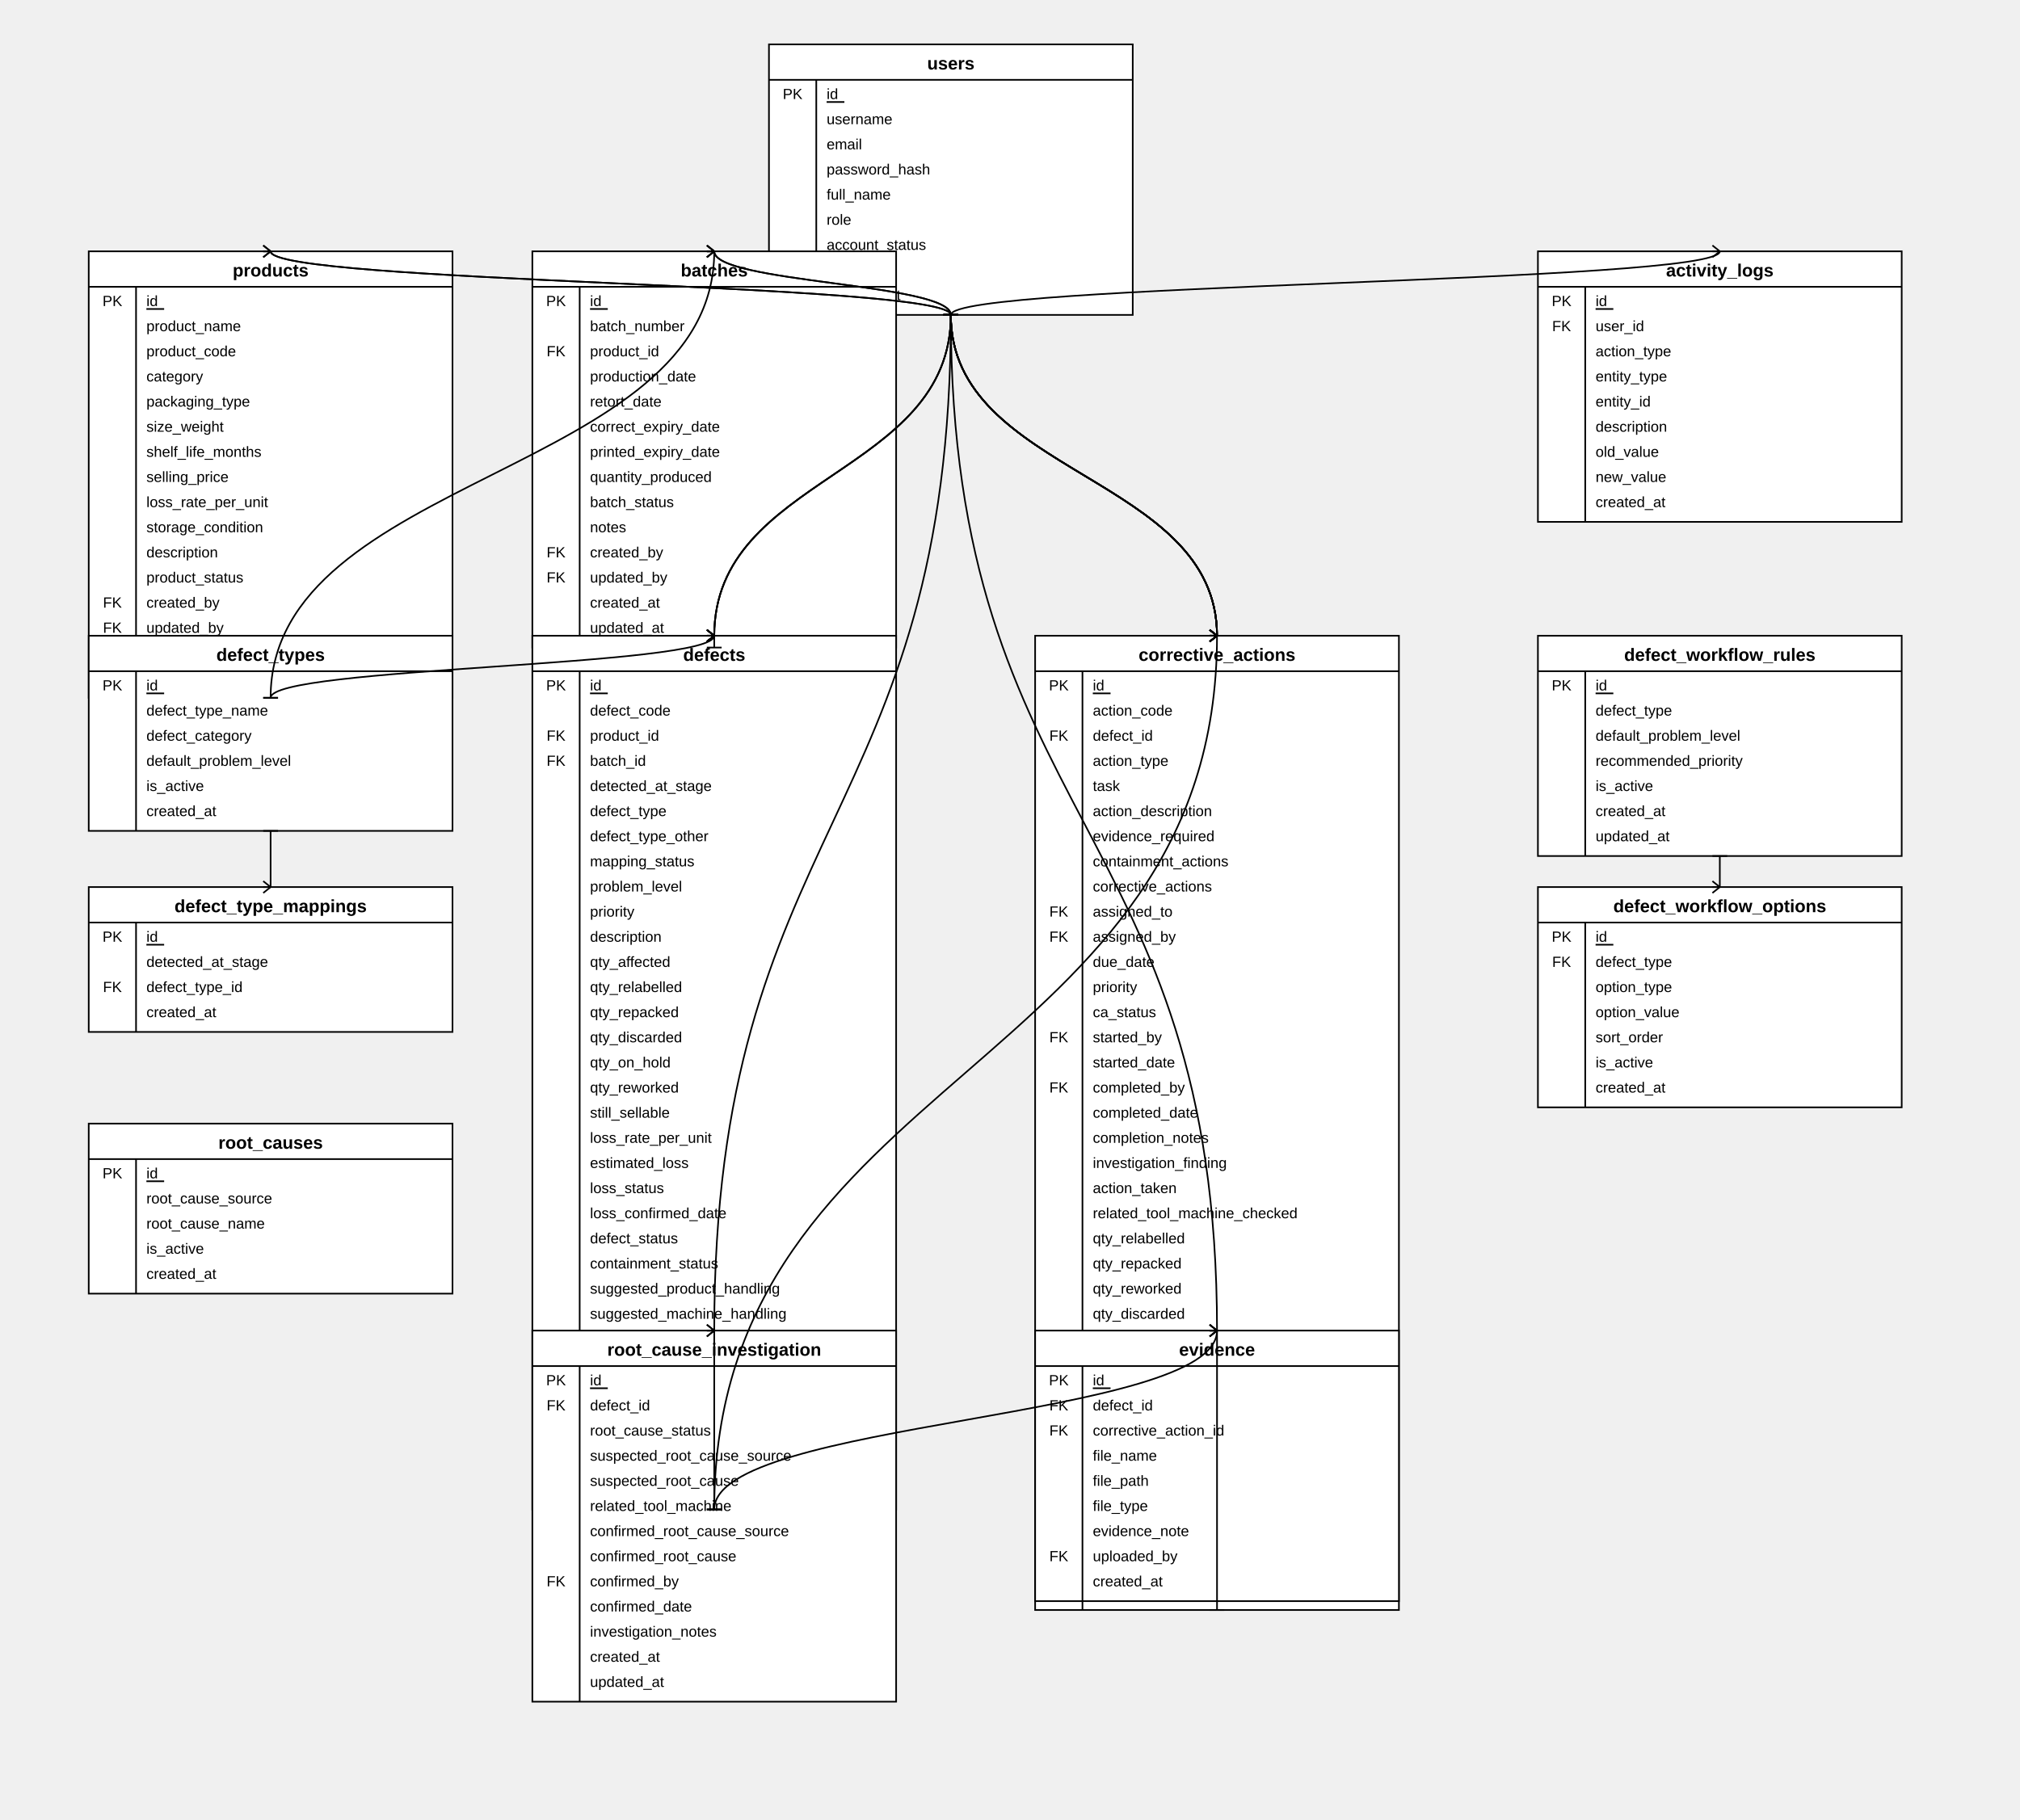
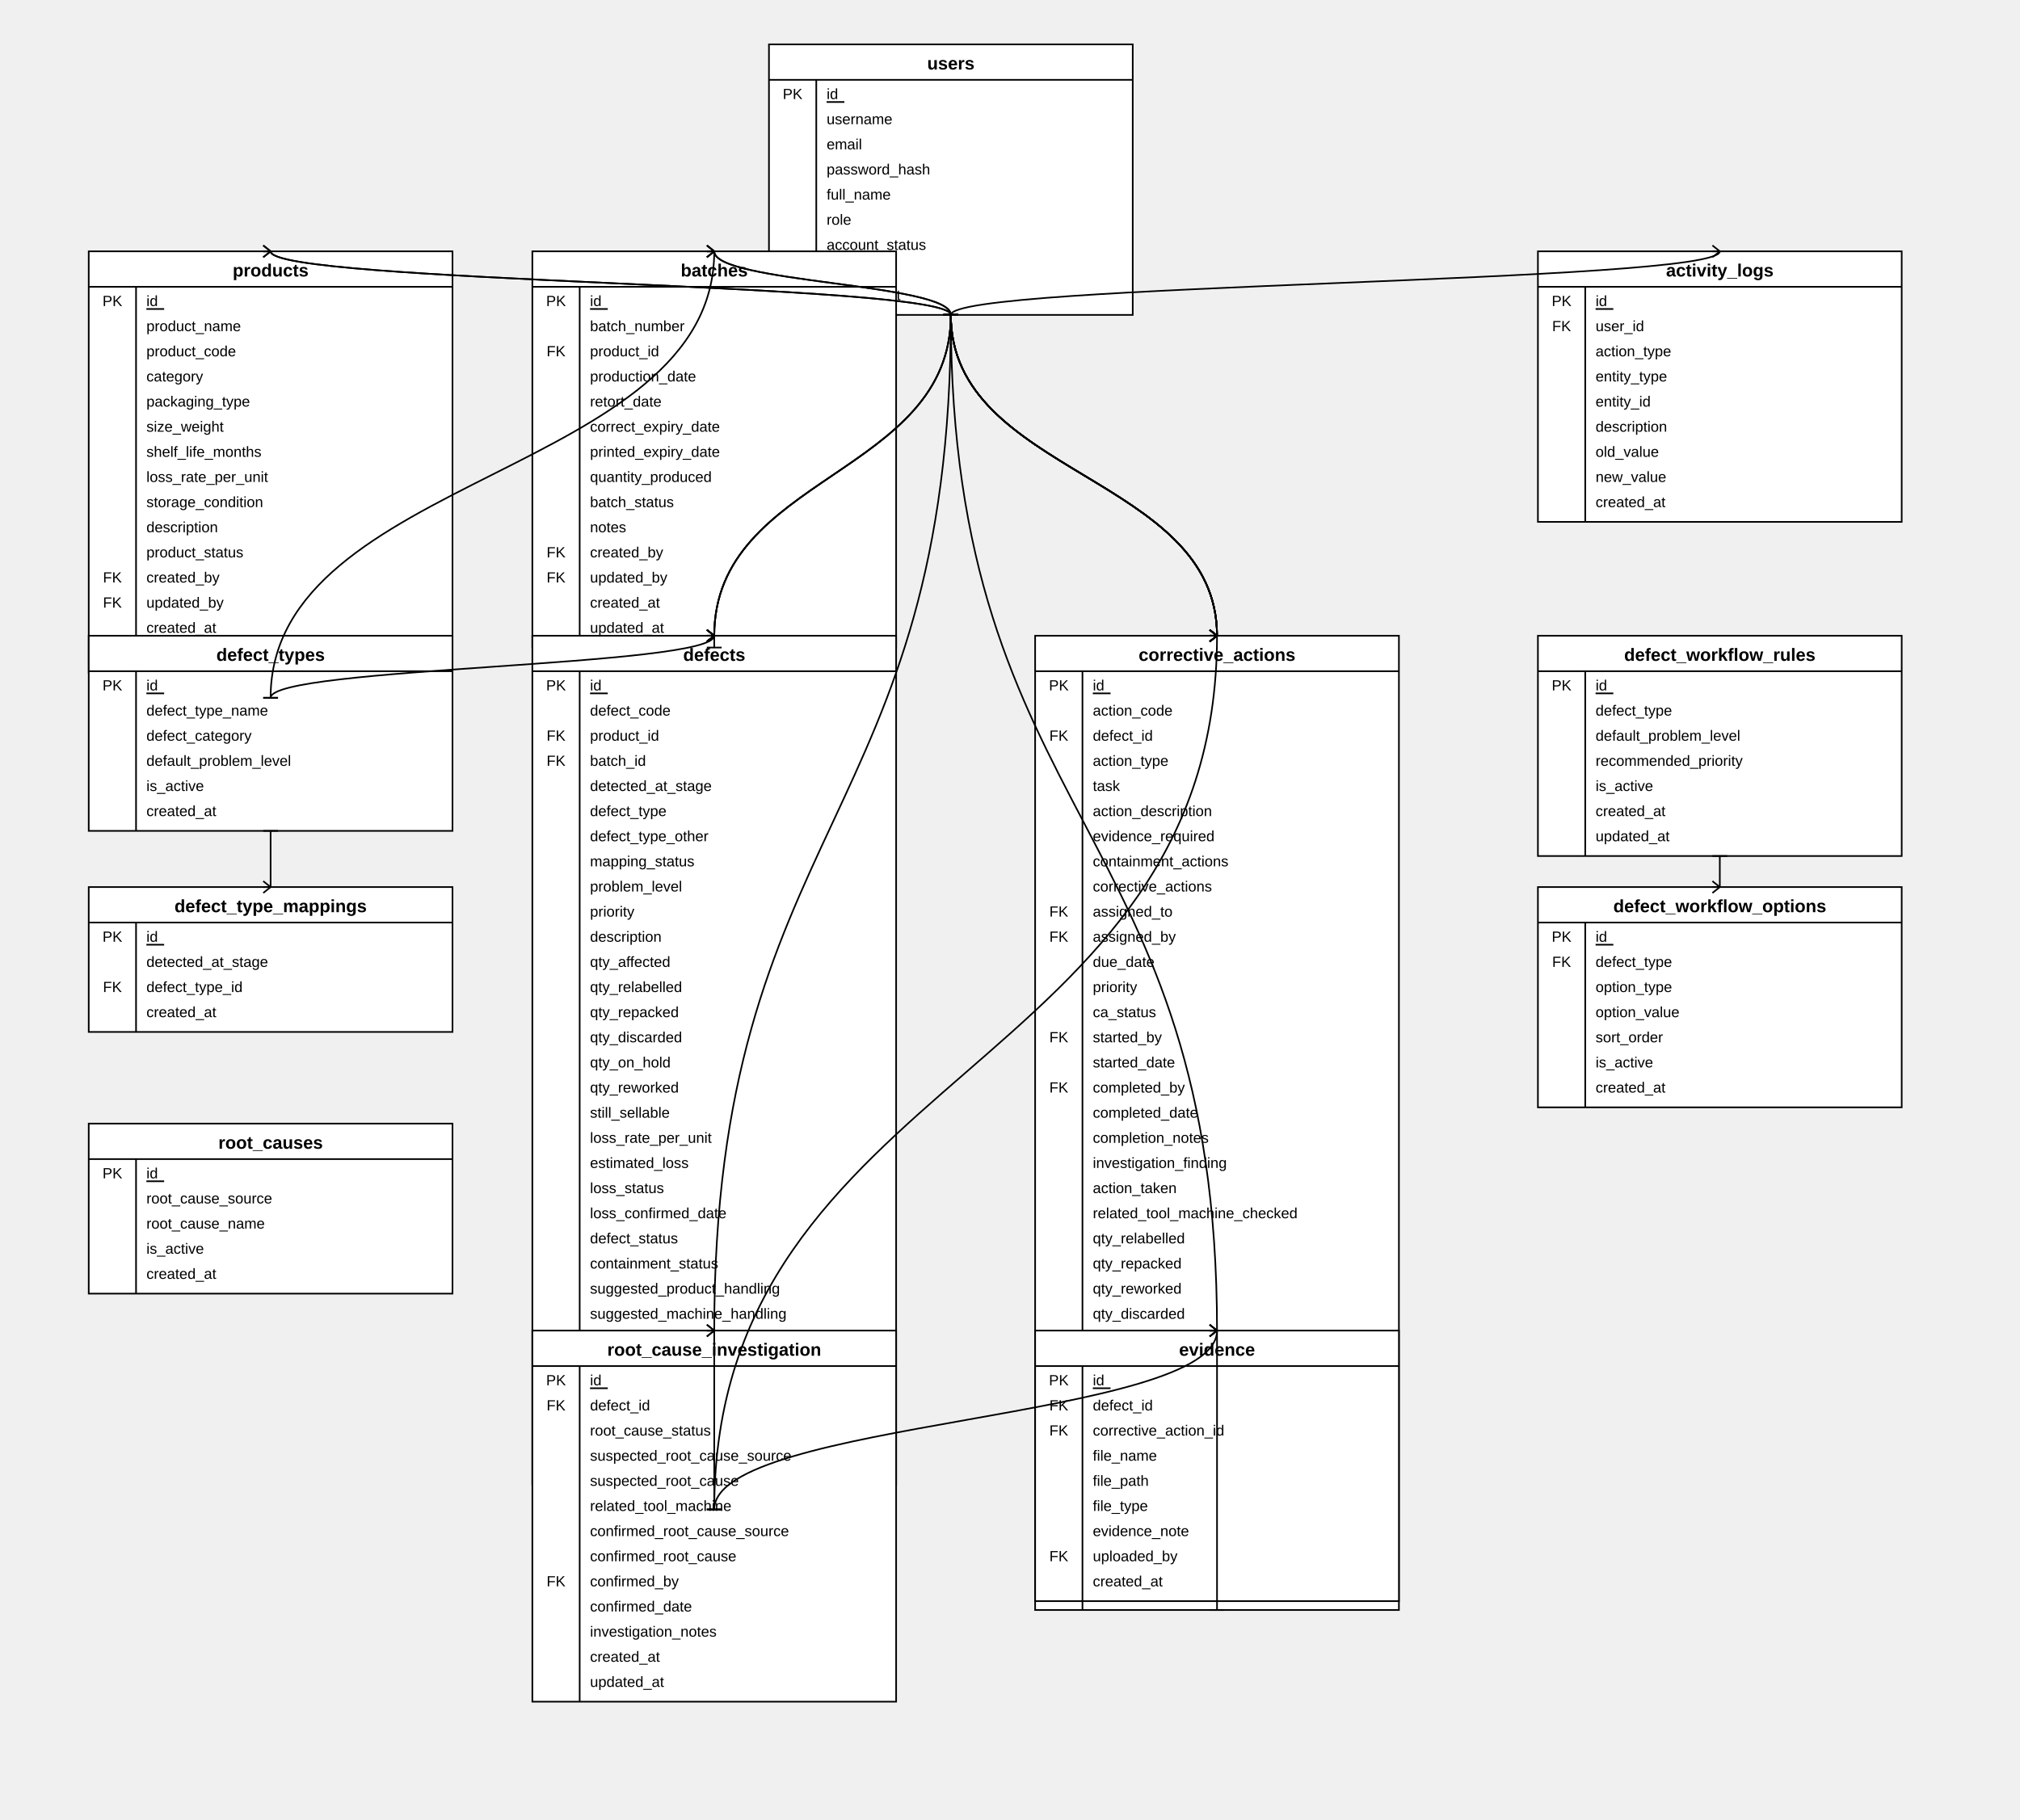
<svg xmlns="http://www.w3.org/2000/svg" width="1366" height="1231" viewBox="0 0 1366 1231" role="img" aria-label="QDTS Full ERD from schema.sql">
  <defs>
    <style>
      .title { font-family: Arial, Helvetica, sans-serif; font-size: 12px; font-weight: bold; fill: #000; text-anchor: middle; }
      .key { font-family: Arial, Helvetica, sans-serif; font-size: 10px; fill: #000; text-anchor: middle; }
      .attr { font-family: Arial, Helvetica, sans-serif; font-size: 10px; fill: #000; text-anchor: start; }
      .box { fill: #fff; stroke: #000; stroke-width: 1.1; }
      .line { fill: none; stroke: #000; stroke-width: 1.1; }
    </style>
  </defs>
  <g id="users">
    <rect class="box" x="520" y="30" width="246" height="183" />
    <line class="line" x1="520" y1="54" x2="766" y2="54" />
    <line class="line" x1="552" y1="54" x2="552" y2="213" />
    <text class="title" x="643" y="47">users</text>
    <text class="key" x="536" y="67">PK</text>
    <text class="attr" x="559" y="67">id</text>
    <line class="line" x1="559" y1="69" x2="571" y2="69" />
    <text class="key" x="536" y="84" />
    <text class="attr" x="559" y="84">username</text>
    <text class="key" x="536" y="101" />
    <text class="attr" x="559" y="101">email</text>
    <text class="key" x="536" y="118" />
    <text class="attr" x="559" y="118">password_hash</text>
    <text class="key" x="536" y="135" />
    <text class="attr" x="559" y="135">full_name</text>
    <text class="key" x="536" y="152" />
    <text class="attr" x="559" y="152">role</text>
    <text class="key" x="536" y="169" />
    <text class="attr" x="559" y="169">account_status</text>
    <text class="key" x="536" y="186" />
    <text class="attr" x="559" y="186">created_at</text>
    <text class="key" x="536" y="203" />
    <text class="attr" x="559" y="203">updated_at</text>
  </g>
  <g id="products">
-     <rect class="box" x="60" y="170" width="246" height="302" />
+     <rect class="box" x="60" y="170" width="246" height="285" />
    <line class="line" x1="60" y1="194" x2="306" y2="194" />
-     <line class="line" x1="92" y1="194" x2="92" y2="472" />
+     <line class="line" x1="92" y1="194" x2="92" y2="455" />
    <text class="title" x="183" y="187">products</text>
    <text class="key" x="76" y="207">PK</text>
    <text class="attr" x="99" y="207">id</text>
    <line class="line" x1="99" y1="209" x2="111" y2="209" />
    <text class="key" x="76" y="224" />
    <text class="attr" x="99" y="224">product_name</text>
    <text class="key" x="76" y="241" />
    <text class="attr" x="99" y="241">product_code</text>
    <text class="key" x="76" y="258" />
    <text class="attr" x="99" y="258">category</text>
    <text class="key" x="76" y="275" />
    <text class="attr" x="99" y="275">packaging_type</text>
    <text class="key" x="76" y="292" />
    <text class="attr" x="99" y="292">size_weight</text>
    <text class="key" x="76" y="309" />
    <text class="attr" x="99" y="309">shelf_life_months</text>
    <text class="key" x="76" y="326" />
-     <text class="attr" x="99" y="326">selling_price</text>
+     <text class="attr" x="99" y="326">loss_rate_per_unit</text>
    <text class="key" x="76" y="343" />
-     <text class="attr" x="99" y="343">loss_rate_per_unit</text>
+     <text class="attr" x="99" y="343">storage_condition</text>
    <text class="key" x="76" y="360" />
-     <text class="attr" x="99" y="360">storage_condition</text>
+     <text class="attr" x="99" y="360">description</text>
    <text class="key" x="76" y="377" />
-     <text class="attr" x="99" y="377">description</text>
-     <text class="key" x="76" y="394" />
-     <text class="attr" x="99" y="394">product_status</text>
+     <text class="attr" x="99" y="377">product_status</text>
+     <text class="key" x="76" y="394">FK</text>
+     <text class="attr" x="99" y="394">created_by</text>
    <text class="key" x="76" y="411">FK</text>
-     <text class="attr" x="99" y="411">created_by</text>
-     <text class="key" x="76" y="428">FK</text>
-     <text class="attr" x="99" y="428">updated_by</text>
+     <text class="attr" x="99" y="411">updated_by</text>
+     <text class="key" x="76" y="428" />
+     <text class="attr" x="99" y="428">created_at</text>
    <text class="key" x="76" y="445" />
-     <text class="attr" x="99" y="445">created_at</text>
-     <text class="key" x="76" y="462" />
-     <text class="attr" x="99" y="462">updated_at</text>
+     <text class="attr" x="99" y="445">updated_at</text>
  </g>
  <g id="batches">
    <rect class="box" x="360" y="170" width="246" height="268" />
    <line class="line" x1="360" y1="194" x2="606" y2="194" />
    <line class="line" x1="392" y1="194" x2="392" y2="438" />
    <text class="title" x="483" y="187">batches</text>
    <text class="key" x="376" y="207">PK</text>
    <text class="attr" x="399" y="207">id</text>
    <line class="line" x1="399" y1="209" x2="411" y2="209" />
    <text class="key" x="376" y="224" />
    <text class="attr" x="399" y="224">batch_number</text>
    <text class="key" x="376" y="241">FK</text>
    <text class="attr" x="399" y="241">product_id</text>
    <text class="key" x="376" y="258" />
    <text class="attr" x="399" y="258">production_date</text>
    <text class="key" x="376" y="275" />
    <text class="attr" x="399" y="275">retort_date</text>
    <text class="key" x="376" y="292" />
    <text class="attr" x="399" y="292">correct_expiry_date</text>
    <text class="key" x="376" y="309" />
    <text class="attr" x="399" y="309">printed_expiry_date</text>
    <text class="key" x="376" y="326" />
    <text class="attr" x="399" y="326">quantity_produced</text>
    <text class="key" x="376" y="343" />
    <text class="attr" x="399" y="343">batch_status</text>
    <text class="key" x="376" y="360" />
    <text class="attr" x="399" y="360">notes</text>
    <text class="key" x="376" y="377">FK</text>
    <text class="attr" x="399" y="377">created_by</text>
    <text class="key" x="376" y="394">FK</text>
    <text class="attr" x="399" y="394">updated_by</text>
    <text class="key" x="376" y="411" />
    <text class="attr" x="399" y="411">created_at</text>
    <text class="key" x="376" y="428" />
    <text class="attr" x="399" y="428">updated_at</text>
  </g>
  <g id="defect_types">
    <rect class="box" x="60" y="430" width="246" height="132" />
    <line class="line" x1="60" y1="454" x2="306" y2="454" />
    <line class="line" x1="92" y1="454" x2="92" y2="562" />
    <text class="title" x="183" y="447">defect_types</text>
    <text class="key" x="76" y="467">PK</text>
    <text class="attr" x="99" y="467">id</text>
    <line class="line" x1="99" y1="469" x2="111" y2="469" />
    <text class="key" x="76" y="484" />
    <text class="attr" x="99" y="484">defect_type_name</text>
    <text class="key" x="76" y="501" />
    <text class="attr" x="99" y="501">defect_category</text>
    <text class="key" x="76" y="518" />
    <text class="attr" x="99" y="518">default_problem_level</text>
    <text class="key" x="76" y="535" />
    <text class="attr" x="99" y="535">is_active</text>
    <text class="key" x="76" y="552" />
    <text class="attr" x="99" y="552">created_at</text>
  </g>
  <g id="defect_type_mappings">
    <rect class="box" x="60" y="600" width="246" height="98" />
    <line class="line" x1="60" y1="624" x2="306" y2="624" />
    <line class="line" x1="92" y1="624" x2="92" y2="698" />
    <text class="title" x="183" y="617">defect_type_mappings</text>
    <text class="key" x="76" y="637">PK</text>
    <text class="attr" x="99" y="637">id</text>
    <line class="line" x1="99" y1="639" x2="111" y2="639" />
    <text class="key" x="76" y="654" />
    <text class="attr" x="99" y="654">detected_at_stage</text>
    <text class="key" x="76" y="671">FK</text>
    <text class="attr" x="99" y="671">defect_type_id</text>
    <text class="key" x="76" y="688" />
    <text class="attr" x="99" y="688">created_at</text>
  </g>
  <g id="root_causes">
    <rect class="box" x="60" y="760" width="246" height="115" />
    <line class="line" x1="60" y1="784" x2="306" y2="784" />
    <line class="line" x1="92" y1="784" x2="92" y2="875" />
    <text class="title" x="183" y="777">root_causes</text>
    <text class="key" x="76" y="797">PK</text>
    <text class="attr" x="99" y="797">id</text>
    <line class="line" x1="99" y1="799" x2="111" y2="799" />
    <text class="key" x="76" y="814" />
    <text class="attr" x="99" y="814">root_cause_source</text>
    <text class="key" x="76" y="831" />
    <text class="attr" x="99" y="831">root_cause_name</text>
    <text class="key" x="76" y="848" />
    <text class="attr" x="99" y="848">is_active</text>
    <text class="key" x="76" y="865" />
    <text class="attr" x="99" y="865">created_at</text>
  </g>
  <g id="defects">
-     <rect class="box" x="360" y="430" width="246" height="591" />
+     <rect class="box" x="360" y="430" width="246" height="574" />
    <line class="line" x1="360" y1="454" x2="606" y2="454" />
-     <line class="line" x1="392" y1="454" x2="392" y2="1021" />
+     <line class="line" x1="392" y1="454" x2="392" y2="1004" />
    <text class="title" x="483" y="447">defects</text>
    <text class="key" x="376" y="467">PK</text>
    <text class="attr" x="399" y="467">id</text>
    <line class="line" x1="399" y1="469" x2="411" y2="469" />
    <text class="key" x="376" y="484" />
    <text class="attr" x="399" y="484">defect_code</text>
    <text class="key" x="376" y="501">FK</text>
    <text class="attr" x="399" y="501">product_id</text>
    <text class="key" x="376" y="518">FK</text>
    <text class="attr" x="399" y="518">batch_id</text>
    <text class="key" x="376" y="535" />
    <text class="attr" x="399" y="535">detected_at_stage</text>
    <text class="key" x="376" y="552" />
    <text class="attr" x="399" y="552">defect_type</text>
    <text class="key" x="376" y="569" />
    <text class="attr" x="399" y="569">defect_type_other</text>
    <text class="key" x="376" y="586" />
    <text class="attr" x="399" y="586">mapping_status</text>
    <text class="key" x="376" y="603" />
    <text class="attr" x="399" y="603">problem_level</text>
    <text class="key" x="376" y="620" />
    <text class="attr" x="399" y="620">priority</text>
    <text class="key" x="376" y="637" />
    <text class="attr" x="399" y="637">description</text>
    <text class="key" x="376" y="654" />
    <text class="attr" x="399" y="654">qty_affected</text>
    <text class="key" x="376" y="671" />
    <text class="attr" x="399" y="671">qty_relabelled</text>
    <text class="key" x="376" y="688" />
    <text class="attr" x="399" y="688">qty_repacked</text>
    <text class="key" x="376" y="705" />
    <text class="attr" x="399" y="705">qty_discarded</text>
    <text class="key" x="376" y="722" />
    <text class="attr" x="399" y="722">qty_on_hold</text>
    <text class="key" x="376" y="739" />
    <text class="attr" x="399" y="739">qty_reworked</text>
    <text class="key" x="376" y="756" />
    <text class="attr" x="399" y="756">still_sellable</text>
    <text class="key" x="376" y="773" />
    <text class="attr" x="399" y="773">loss_rate_per_unit</text>
    <text class="key" x="376" y="790" />
    <text class="attr" x="399" y="790">estimated_loss</text>
    <text class="key" x="376" y="807" />
    <text class="attr" x="399" y="807">loss_status</text>
    <text class="key" x="376" y="824" />
    <text class="attr" x="399" y="824">loss_confirmed_date</text>
    <text class="key" x="376" y="841" />
    <text class="attr" x="399" y="841">defect_status</text>
    <text class="key" x="376" y="858" />
    <text class="attr" x="399" y="858">containment_status</text>
    <text class="key" x="376" y="875" />
    <text class="attr" x="399" y="875">suggested_product_handling</text>
    <text class="key" x="376" y="892" />
    <text class="attr" x="399" y="892">suggested_machine_handling</text>
-     <text class="key" x="376" y="909" />
-     <text class="attr" x="399" y="909">handling_notes</text>
+     <text class="key" x="376" y="909">FK</text>
+     <text class="attr" x="399" y="909">created_by</text>
    <text class="key" x="376" y="926">FK</text>
-     <text class="attr" x="399" y="926">created_by</text>
+     <text class="attr" x="399" y="926">updated_by</text>
    <text class="key" x="376" y="943">FK</text>
-     <text class="attr" x="399" y="943">updated_by</text>
-     <text class="key" x="376" y="960">FK</text>
-     <text class="attr" x="399" y="960">closed_by</text>
+     <text class="attr" x="399" y="943">closed_by</text>
+     <text class="key" x="376" y="960" />
+     <text class="attr" x="399" y="960">created_at</text>
    <text class="key" x="376" y="977" />
-     <text class="attr" x="399" y="977">created_at</text>
+     <text class="attr" x="399" y="977">updated_at</text>
    <text class="key" x="376" y="994" />
-     <text class="attr" x="399" y="994">updated_at</text>
-     <text class="key" x="376" y="1011" />
-     <text class="attr" x="399" y="1011">closed_at</text>
+     <text class="attr" x="399" y="994">closed_at</text>
  </g>
  <g id="root_cause_investigation">
    <rect class="box" x="360" y="900" width="246" height="251" />
    <line class="line" x1="360" y1="924" x2="606" y2="924" />
    <line class="line" x1="392" y1="924" x2="392" y2="1151" />
    <text class="title" x="483" y="917">root_cause_investigation</text>
    <text class="key" x="376" y="937">PK</text>
    <text class="attr" x="399" y="937">id</text>
    <line class="line" x1="399" y1="939" x2="411" y2="939" />
    <text class="key" x="376" y="954">FK</text>
    <text class="attr" x="399" y="954">defect_id</text>
    <text class="key" x="376" y="971" />
    <text class="attr" x="399" y="971">root_cause_status</text>
    <text class="key" x="376" y="988" />
    <text class="attr" x="399" y="988">suspected_root_cause_source</text>
    <text class="key" x="376" y="1005" />
    <text class="attr" x="399" y="1005">suspected_root_cause</text>
    <text class="key" x="376" y="1022" />
    <text class="attr" x="399" y="1022">related_tool_machine</text>
    <text class="key" x="376" y="1039" />
    <text class="attr" x="399" y="1039">confirmed_root_cause_source</text>
    <text class="key" x="376" y="1056" />
    <text class="attr" x="399" y="1056">confirmed_root_cause</text>
    <text class="key" x="376" y="1073">FK</text>
    <text class="attr" x="399" y="1073">confirmed_by</text>
    <text class="key" x="376" y="1090" />
    <text class="attr" x="399" y="1090">confirmed_date</text>
    <text class="key" x="376" y="1107" />
    <text class="attr" x="399" y="1107">investigation_notes</text>
    <text class="key" x="376" y="1124" />
    <text class="attr" x="399" y="1124">created_at</text>
    <text class="key" x="376" y="1141" />
    <text class="attr" x="399" y="1141">updated_at</text>
  </g>
  <g id="corrective_actions">
    <rect class="box" x="700" y="430" width="246" height="659" />
    <line class="line" x1="700" y1="454" x2="946" y2="454" />
    <line class="line" x1="732" y1="454" x2="732" y2="1089" />
    <text class="title" x="823" y="447">corrective_actions</text>
    <text class="key" x="716" y="467">PK</text>
    <text class="attr" x="739" y="467">id</text>
    <line class="line" x1="739" y1="469" x2="751" y2="469" />
    <text class="key" x="716" y="484" />
    <text class="attr" x="739" y="484">action_code</text>
    <text class="key" x="716" y="501">FK</text>
    <text class="attr" x="739" y="501">defect_id</text>
    <text class="key" x="716" y="518" />
    <text class="attr" x="739" y="518">action_type</text>
    <text class="key" x="716" y="535" />
    <text class="attr" x="739" y="535">task</text>
    <text class="key" x="716" y="552" />
    <text class="attr" x="739" y="552">action_description</text>
    <text class="key" x="716" y="569" />
    <text class="attr" x="739" y="569">evidence_required</text>
    <text class="key" x="716" y="586" />
    <text class="attr" x="739" y="586">containment_actions</text>
    <text class="key" x="716" y="603" />
    <text class="attr" x="739" y="603">corrective_actions</text>
    <text class="key" x="716" y="620">FK</text>
    <text class="attr" x="739" y="620">assigned_to</text>
    <text class="key" x="716" y="637">FK</text>
    <text class="attr" x="739" y="637">assigned_by</text>
    <text class="key" x="716" y="654" />
    <text class="attr" x="739" y="654">due_date</text>
    <text class="key" x="716" y="671" />
    <text class="attr" x="739" y="671">priority</text>
    <text class="key" x="716" y="688" />
    <text class="attr" x="739" y="688">ca_status</text>
    <text class="key" x="716" y="705">FK</text>
    <text class="attr" x="739" y="705">started_by</text>
    <text class="key" x="716" y="722" />
    <text class="attr" x="739" y="722">started_date</text>
    <text class="key" x="716" y="739">FK</text>
    <text class="attr" x="739" y="739">completed_by</text>
    <text class="key" x="716" y="756" />
    <text class="attr" x="739" y="756">completed_date</text>
    <text class="key" x="716" y="773" />
    <text class="attr" x="739" y="773">completion_notes</text>
    <text class="key" x="716" y="790" />
    <text class="attr" x="739" y="790">investigation_finding</text>
    <text class="key" x="716" y="807" />
    <text class="attr" x="739" y="807">action_taken</text>
    <text class="key" x="716" y="824" />
    <text class="attr" x="739" y="824">related_tool_machine_checked</text>
    <text class="key" x="716" y="841" />
    <text class="attr" x="739" y="841">qty_relabelled</text>
    <text class="key" x="716" y="858" />
    <text class="attr" x="739" y="858">qty_repacked</text>
    <text class="key" x="716" y="875" />
    <text class="attr" x="739" y="875">qty_reworked</text>
    <text class="key" x="716" y="892" />
    <text class="attr" x="739" y="892">qty_discarded</text>
    <text class="key" x="716" y="909" />
    <text class="attr" x="739" y="909">qty_released</text>
    <text class="key" x="716" y="926" />
    <text class="attr" x="739" y="926">qty_on_hold</text>
    <text class="key" x="716" y="943" />
    <text class="attr" x="739" y="943">calculated_loss</text>
    <text class="key" x="716" y="960">FK</text>
    <text class="attr" x="739" y="960">verified_by</text>
    <text class="key" x="716" y="977" />
    <text class="attr" x="739" y="977">verified_date</text>
    <text class="key" x="716" y="994" />
    <text class="attr" x="739" y="994">verification_notes</text>
    <text class="key" x="716" y="1011">FK</text>
    <text class="attr" x="739" y="1011">rejected_by</text>
    <text class="key" x="716" y="1028" />
    <text class="attr" x="739" y="1028">rejected_date</text>
    <text class="key" x="716" y="1045" />
    <text class="attr" x="739" y="1045">rejection_reason</text>
    <text class="key" x="716" y="1062" />
    <text class="attr" x="739" y="1062">created_at</text>
    <text class="key" x="716" y="1079" />
    <text class="attr" x="739" y="1079">updated_at</text>
  </g>
  <g id="evidence">
    <rect class="box" x="700" y="900" width="246" height="183" />
    <line class="line" x1="700" y1="924" x2="946" y2="924" />
    <line class="line" x1="732" y1="924" x2="732" y2="1083" />
    <text class="title" x="823" y="917">evidence</text>
    <text class="key" x="716" y="937">PK</text>
    <text class="attr" x="739" y="937">id</text>
    <line class="line" x1="739" y1="939" x2="751" y2="939" />
    <text class="key" x="716" y="954">FK</text>
    <text class="attr" x="739" y="954">defect_id</text>
    <text class="key" x="716" y="971">FK</text>
    <text class="attr" x="739" y="971">corrective_action_id</text>
    <text class="key" x="716" y="988" />
    <text class="attr" x="739" y="988">file_name</text>
    <text class="key" x="716" y="1005" />
    <text class="attr" x="739" y="1005">file_path</text>
    <text class="key" x="716" y="1022" />
    <text class="attr" x="739" y="1022">file_type</text>
    <text class="key" x="716" y="1039" />
    <text class="attr" x="739" y="1039">evidence_note</text>
    <text class="key" x="716" y="1056">FK</text>
    <text class="attr" x="739" y="1056">uploaded_by</text>
    <text class="key" x="716" y="1073" />
    <text class="attr" x="739" y="1073">created_at</text>
  </g>
  <g id="activity_logs">
    <rect class="box" x="1040" y="170" width="246" height="183" />
    <line class="line" x1="1040" y1="194" x2="1286" y2="194" />
    <line class="line" x1="1072" y1="194" x2="1072" y2="353" />
    <text class="title" x="1163" y="187">activity_logs</text>
    <text class="key" x="1056" y="207">PK</text>
    <text class="attr" x="1079" y="207">id</text>
    <line class="line" x1="1079" y1="209" x2="1091" y2="209" />
    <text class="key" x="1056" y="224">FK</text>
    <text class="attr" x="1079" y="224">user_id</text>
    <text class="key" x="1056" y="241" />
    <text class="attr" x="1079" y="241">action_type</text>
    <text class="key" x="1056" y="258" />
    <text class="attr" x="1079" y="258">entity_type</text>
    <text class="key" x="1056" y="275" />
    <text class="attr" x="1079" y="275">entity_id</text>
    <text class="key" x="1056" y="292" />
    <text class="attr" x="1079" y="292">description</text>
    <text class="key" x="1056" y="309" />
    <text class="attr" x="1079" y="309">old_value</text>
    <text class="key" x="1056" y="326" />
    <text class="attr" x="1079" y="326">new_value</text>
    <text class="key" x="1056" y="343" />
    <text class="attr" x="1079" y="343">created_at</text>
  </g>
  <g id="defect_workflow_rules">
    <rect class="box" x="1040" y="430" width="246" height="149" />
    <line class="line" x1="1040" y1="454" x2="1286" y2="454" />
    <line class="line" x1="1072" y1="454" x2="1072" y2="579" />
    <text class="title" x="1163" y="447">defect_workflow_rules</text>
    <text class="key" x="1056" y="467">PK</text>
    <text class="attr" x="1079" y="467">id</text>
    <line class="line" x1="1079" y1="469" x2="1091" y2="469" />
    <text class="key" x="1056" y="484" />
    <text class="attr" x="1079" y="484">defect_type</text>
    <text class="key" x="1056" y="501" />
    <text class="attr" x="1079" y="501">default_problem_level</text>
    <text class="key" x="1056" y="518" />
    <text class="attr" x="1079" y="518">recommended_priority</text>
    <text class="key" x="1056" y="535" />
    <text class="attr" x="1079" y="535">is_active</text>
    <text class="key" x="1056" y="552" />
    <text class="attr" x="1079" y="552">created_at</text>
    <text class="key" x="1056" y="569" />
    <text class="attr" x="1079" y="569">updated_at</text>
  </g>
  <g id="defect_workflow_options">
    <rect class="box" x="1040" y="600" width="246" height="149" />
    <line class="line" x1="1040" y1="624" x2="1286" y2="624" />
    <line class="line" x1="1072" y1="624" x2="1072" y2="749" />
    <text class="title" x="1163" y="617">defect_workflow_options</text>
    <text class="key" x="1056" y="637">PK</text>
    <text class="attr" x="1079" y="637">id</text>
    <line class="line" x1="1079" y1="639" x2="1091" y2="639" />
    <text class="key" x="1056" y="654">FK</text>
    <text class="attr" x="1079" y="654">defect_type</text>
    <text class="key" x="1056" y="671" />
    <text class="attr" x="1079" y="671">option_type</text>
    <text class="key" x="1056" y="688" />
    <text class="attr" x="1079" y="688">option_value</text>
    <text class="key" x="1056" y="705" />
    <text class="attr" x="1079" y="705">sort_order</text>
    <text class="key" x="1056" y="722" />
    <text class="attr" x="1079" y="722">is_active</text>
    <text class="key" x="1056" y="739" />
    <text class="attr" x="1079" y="739">created_at</text>
  </g>
  <g id="relationships">
    <path class="line" d="M 643 213 C 643 191.5, 183 191.5, 183 170" />
    <line class="line" x1="638" y1="213" x2="648" y2="213" />
    <line class="line" x1="178" y1="166" x2="183" y2="170" />
    <line class="line" x1="178" y1="174" x2="183" y2="170" />
    <line class="line" x1="178" y1="170" x2="183" y2="170" />
    <path class="line" d="M 643 213 C 643 191.5, 183 191.5, 183 170" />
    <line class="line" x1="638" y1="213" x2="648" y2="213" />
    <line class="line" x1="178" y1="166" x2="183" y2="170" />
    <line class="line" x1="178" y1="174" x2="183" y2="170" />
    <line class="line" x1="178" y1="170" x2="183" y2="170" />
    <path class="line" d="M 183 472 C 183 321, 483 321, 483 170" />
    <line class="line" x1="178" y1="472" x2="188" y2="472" />
    <line class="line" x1="478" y1="166" x2="483" y2="170" />
    <line class="line" x1="478" y1="174" x2="483" y2="170" />
    <line class="line" x1="478" y1="170" x2="483" y2="170" />
    <path class="line" d="M 643 213 C 643 191.5, 483 191.5, 483 170" />
    <line class="line" x1="638" y1="213" x2="648" y2="213" />
    <line class="line" x1="478" y1="166" x2="483" y2="170" />
    <line class="line" x1="478" y1="174" x2="483" y2="170" />
    <line class="line" x1="478" y1="170" x2="483" y2="170" />
    <path class="line" d="M 643 213 C 643 191.5, 483 191.5, 483 170" />
    <line class="line" x1="638" y1="213" x2="648" y2="213" />
    <line class="line" x1="478" y1="166" x2="483" y2="170" />
    <line class="line" x1="478" y1="174" x2="483" y2="170" />
    <line class="line" x1="478" y1="170" x2="483" y2="170" />
    <path class="line" d="M 183 562 C 183 581, 183 581, 183 600" />
    <line class="line" x1="178" y1="562" x2="188" y2="562" />
    <line class="line" x1="178" y1="596" x2="183" y2="600" />
    <line class="line" x1="178" y1="604" x2="183" y2="600" />
    <line class="line" x1="178" y1="600" x2="183" y2="600" />
    <path class="line" d="M 183 472 C 183 451, 483 451, 483 430" />
    <line class="line" x1="178" y1="472" x2="188" y2="472" />
    <line class="line" x1="478" y1="426" x2="483" y2="430" />
    <line class="line" x1="478" y1="434" x2="483" y2="430" />
    <line class="line" x1="478" y1="430" x2="483" y2="430" />
    <path class="line" d="M 483 438 C 483 434, 483 434, 483 430" />
    <line class="line" x1="478" y1="438" x2="488" y2="438" />
    <line class="line" x1="478" y1="426" x2="483" y2="430" />
    <line class="line" x1="478" y1="434" x2="483" y2="430" />
    <line class="line" x1="478" y1="430" x2="483" y2="430" />
    <path class="line" d="M 643 213 C 643 321.5, 483 321.5, 483 430" />
    <line class="line" x1="638" y1="213" x2="648" y2="213" />
    <line class="line" x1="478" y1="426" x2="483" y2="430" />
    <line class="line" x1="478" y1="434" x2="483" y2="430" />
    <line class="line" x1="478" y1="430" x2="483" y2="430" />
    <path class="line" d="M 643 213 C 643 321.5, 483 321.5, 483 430" />
    <line class="line" x1="638" y1="213" x2="648" y2="213" />
    <line class="line" x1="478" y1="426" x2="483" y2="430" />
    <line class="line" x1="478" y1="434" x2="483" y2="430" />
    <line class="line" x1="478" y1="430" x2="483" y2="430" />
    <path class="line" d="M 643 213 C 643 321.5, 483 321.5, 483 430" />
    <line class="line" x1="638" y1="213" x2="648" y2="213" />
    <line class="line" x1="478" y1="426" x2="483" y2="430" />
    <line class="line" x1="478" y1="434" x2="483" y2="430" />
    <line class="line" x1="478" y1="430" x2="483" y2="430" />
    <path class="line" d="M 483 1021 C 483 960.5, 483 960.5, 483 900" />
    <line class="line" x1="478" y1="1021" x2="488" y2="1021" />
    <line class="line" x1="478" y1="896" x2="483" y2="900" />
    <line class="line" x1="478" y1="904" x2="483" y2="900" />
    <line class="line" x1="478" y1="900" x2="483" y2="900" />
    <path class="line" d="M 643 213 C 643 556.5, 483 556.5, 483 900" />
    <line class="line" x1="638" y1="213" x2="648" y2="213" />
    <line class="line" x1="478" y1="896" x2="483" y2="900" />
    <line class="line" x1="478" y1="904" x2="483" y2="900" />
    <line class="line" x1="478" y1="900" x2="483" y2="900" />
    <path class="line" d="M 483 1021 C 483 725.5, 823 725.5, 823 430" />
    <line class="line" x1="478" y1="1021" x2="488" y2="1021" />
    <line class="line" x1="818" y1="426" x2="823" y2="430" />
    <line class="line" x1="818" y1="434" x2="823" y2="430" />
    <line class="line" x1="818" y1="430" x2="823" y2="430" />
    <path class="line" d="M 643 213 C 643 321.5, 823 321.5, 823 430" />
    <line class="line" x1="638" y1="213" x2="648" y2="213" />
    <line class="line" x1="818" y1="426" x2="823" y2="430" />
    <line class="line" x1="818" y1="434" x2="823" y2="430" />
    <line class="line" x1="818" y1="430" x2="823" y2="430" />
    <path class="line" d="M 643 213 C 643 321.5, 823 321.5, 823 430" />
    <line class="line" x1="638" y1="213" x2="648" y2="213" />
    <line class="line" x1="818" y1="426" x2="823" y2="430" />
    <line class="line" x1="818" y1="434" x2="823" y2="430" />
    <line class="line" x1="818" y1="430" x2="823" y2="430" />
    <path class="line" d="M 643 213 C 643 321.5, 823 321.5, 823 430" />
    <line class="line" x1="638" y1="213" x2="648" y2="213" />
    <line class="line" x1="818" y1="426" x2="823" y2="430" />
    <line class="line" x1="818" y1="434" x2="823" y2="430" />
    <line class="line" x1="818" y1="430" x2="823" y2="430" />
    <path class="line" d="M 643 213 C 643 321.5, 823 321.5, 823 430" />
    <line class="line" x1="638" y1="213" x2="648" y2="213" />
    <line class="line" x1="818" y1="426" x2="823" y2="430" />
    <line class="line" x1="818" y1="434" x2="823" y2="430" />
    <line class="line" x1="818" y1="430" x2="823" y2="430" />
    <path class="line" d="M 643 213 C 643 321.5, 823 321.5, 823 430" />
    <line class="line" x1="638" y1="213" x2="648" y2="213" />
    <line class="line" x1="818" y1="426" x2="823" y2="430" />
    <line class="line" x1="818" y1="434" x2="823" y2="430" />
    <line class="line" x1="818" y1="430" x2="823" y2="430" />
    <path class="line" d="M 643 213 C 643 321.5, 823 321.5, 823 430" />
    <line class="line" x1="638" y1="213" x2="648" y2="213" />
    <line class="line" x1="818" y1="426" x2="823" y2="430" />
    <line class="line" x1="818" y1="434" x2="823" y2="430" />
    <line class="line" x1="818" y1="430" x2="823" y2="430" />
    <path class="line" d="M 483 1021 C 483 960.5, 823 960.5, 823 900" />
    <line class="line" x1="478" y1="1021" x2="488" y2="1021" />
    <line class="line" x1="818" y1="896" x2="823" y2="900" />
    <line class="line" x1="818" y1="904" x2="823" y2="900" />
    <line class="line" x1="818" y1="900" x2="823" y2="900" />
    <path class="line" d="M 823 1089 C 823 994.5, 823 994.5, 823 900" />
    <line class="line" x1="818" y1="1089" x2="828" y2="1089" />
    <line class="line" x1="818" y1="896" x2="823" y2="900" />
    <line class="line" x1="818" y1="904" x2="823" y2="900" />
    <line class="line" x1="818" y1="900" x2="823" y2="900" />
    <path class="line" d="M 643 213 C 643 556.5, 823 556.5, 823 900" />
    <line class="line" x1="638" y1="213" x2="648" y2="213" />
    <line class="line" x1="818" y1="896" x2="823" y2="900" />
    <line class="line" x1="818" y1="904" x2="823" y2="900" />
    <line class="line" x1="818" y1="900" x2="823" y2="900" />
    <path class="line" d="M 643 213 C 643 191.5, 1163 191.5, 1163 170" />
    <line class="line" x1="638" y1="213" x2="648" y2="213" />
    <line class="line" x1="1158" y1="166" x2="1163" y2="170" />
    <line class="line" x1="1158" y1="174" x2="1163" y2="170" />
    <line class="line" x1="1158" y1="170" x2="1163" y2="170" />
    <path class="line" d="M 1163 579 C 1163 589.5, 1163 589.5, 1163 600" />
    <line class="line" x1="1158" y1="579" x2="1168" y2="579" />
    <line class="line" x1="1158" y1="596" x2="1163" y2="600" />
    <line class="line" x1="1158" y1="604" x2="1163" y2="600" />
    <line class="line" x1="1158" y1="600" x2="1163" y2="600" />
  </g>
</svg>
